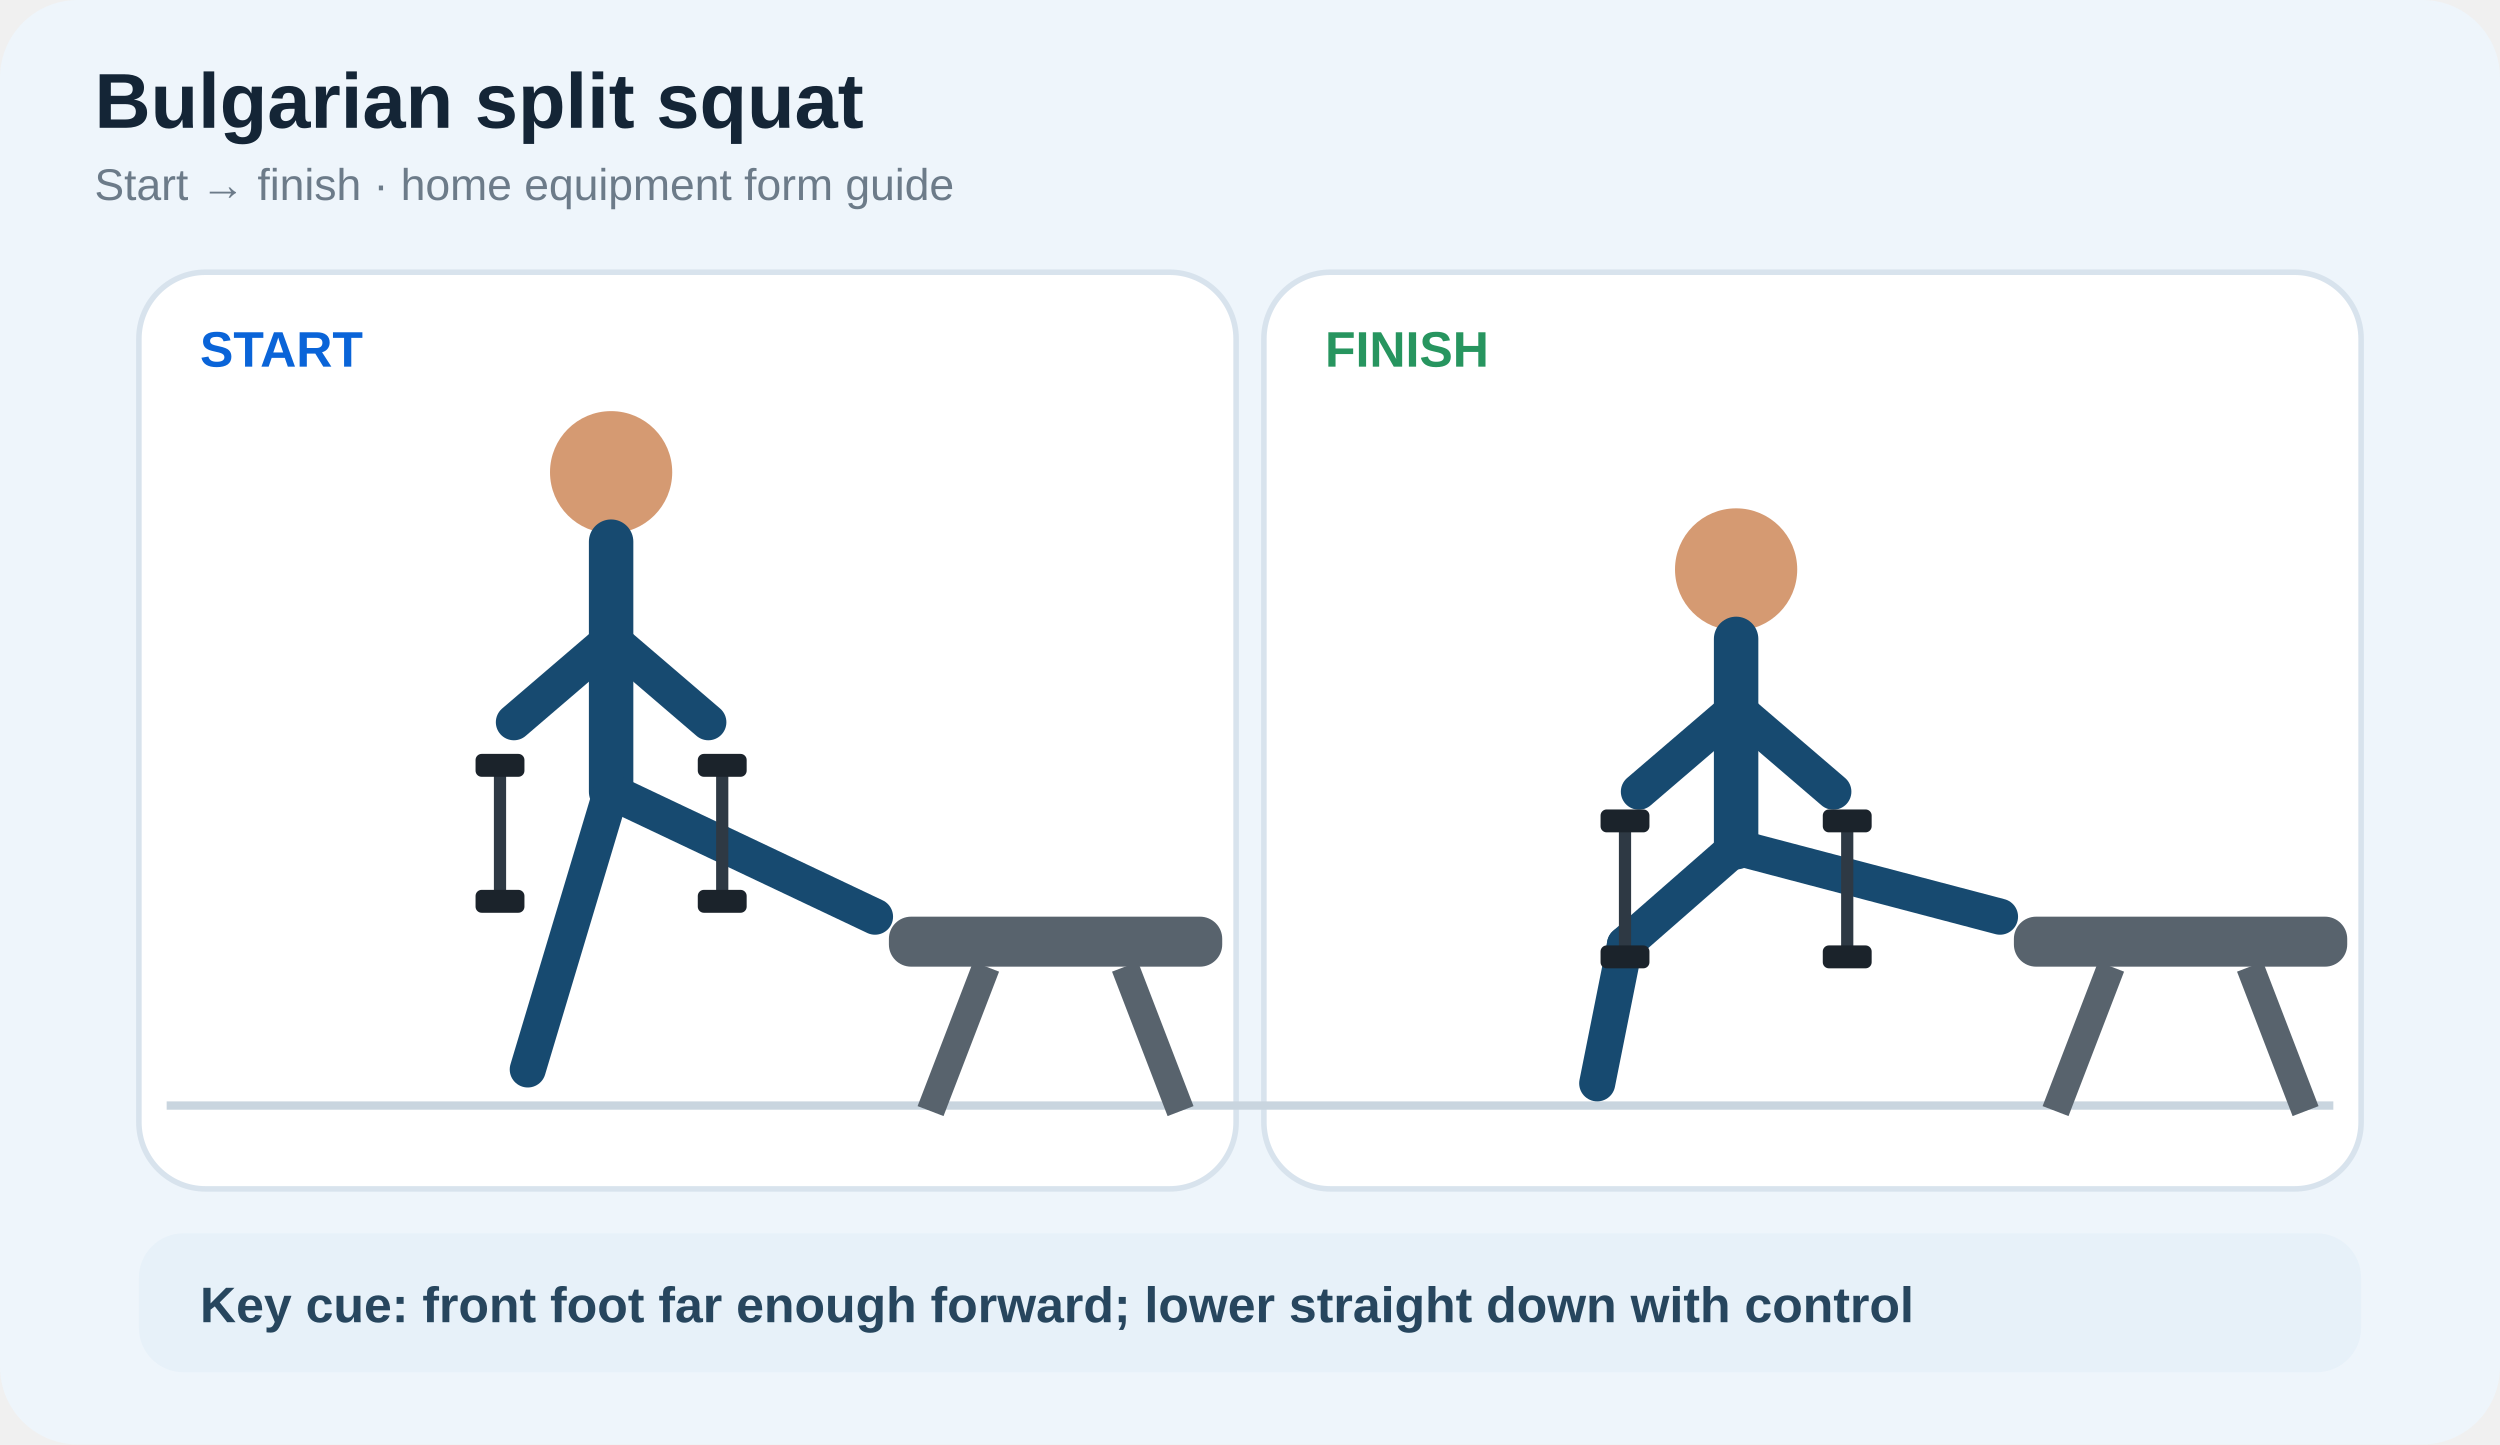
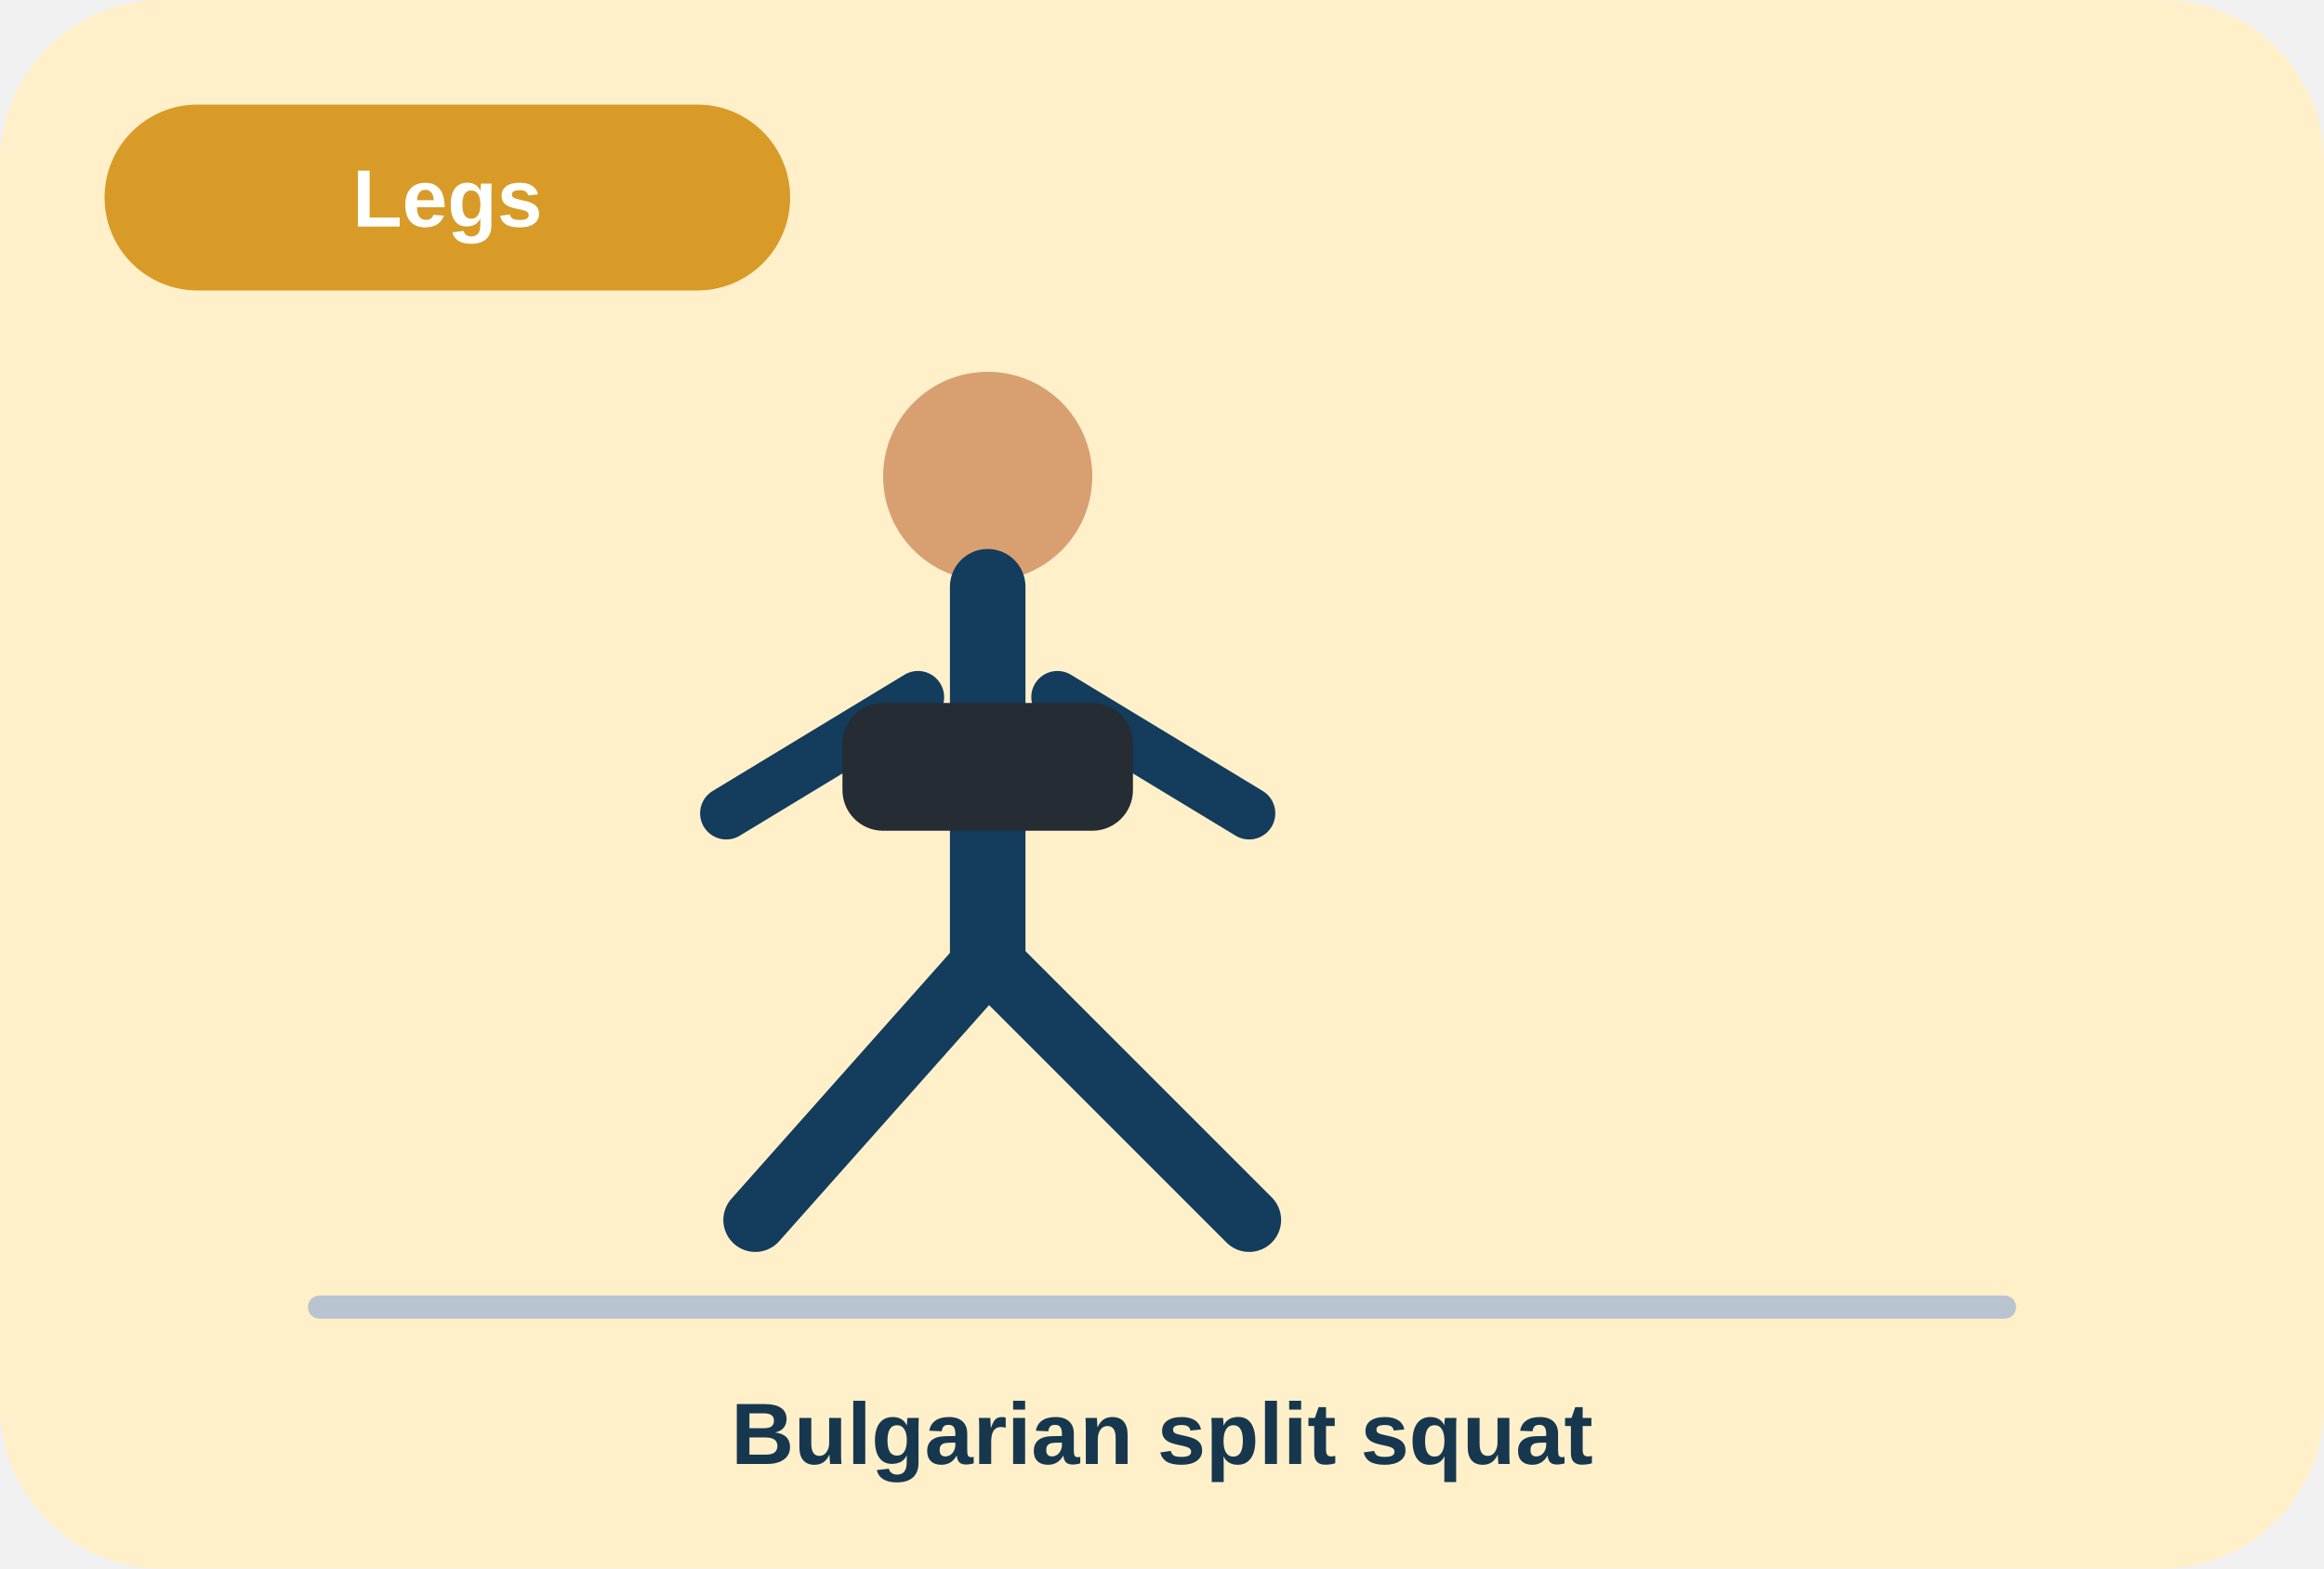
- <svg xmlns="http://www.w3.org/2000/svg" width="900" height="520" viewBox="0 0 900 520">
-   <rect width="900" height="520" rx="28" fill="#eef5fb" />
-   <text x="34" y="46" font-family="Arial" font-size="28" font-weight="700" fill="#142536">Bulgarian split squat</text>
-   <text x="34" y="72" font-family="Arial" font-size="16" fill="#6c7b89">Start → finish · home equipment form guide</text>
-   <rect x="50" y="98" width="395" height="330" rx="24" fill="#fff" stroke="#d8e3ed" stroke-width="2" />
-   <text x="72" y="132" font-family="Arial" font-size="18" font-weight="700" fill="#0a64d8">START</text>
-   <rect x="455" y="98" width="395" height="330" rx="24" fill="#fff" stroke="#d8e3ed" stroke-width="2" />
-   <text x="477" y="132" font-family="Arial" font-size="18" font-weight="700" fill="#27955f">FINISH</text>
-   <line x1="60" y1="398" x2="840" y2="398" stroke="#c9d5df" stroke-width="3" />
-   <g transform="rotate(0 380.0 330)">
-     <rect x="320" y="330" width="120" height="18" rx="8" fill="#58636d" />
-     <line x1="355" y1="348" x2="335" y2="400" stroke="#58636d" stroke-width="10" />
-     <line x1="405" y1="348" x2="425" y2="400" stroke="#58636d" stroke-width="10" />
-   </g>
-   <circle cx="220" cy="170" r="22" fill="#d59a72" />
-   <line x1="220" y1="195" x2="220" y2="285" stroke="#174a70" stroke-width="16" stroke-linecap="round" />
-   <line x1="220" y1="230" x2="185" y2="260" stroke="#174a70" stroke-width="13" stroke-linecap="round" />
-   <line x1="220" y1="230" x2="255" y2="260" stroke="#174a70" stroke-width="13" stroke-linecap="round" />
-   <line x1="220" y1="285" x2="190" y2="385" stroke="#174a70" stroke-width="13" stroke-linecap="round" />
-   <line x1="220" y1="285" x2="315" y2="330" stroke="#174a70" stroke-width="13" stroke-linecap="round" />
-   <g transform="translate(180 300) rotate(90) scale(0.55)">
-     <line x1="-38" y1="0" x2="38" y2="0" stroke="#2e3944" stroke-width="8" />
-     <rect x="-52" y="-16" width="15" height="32" rx="4" fill="#1b232b" />
-     <rect x="37" y="-16" width="15" height="32" rx="4" fill="#1b232b" />
-   </g>
-   <g transform="translate(260 300) rotate(90) scale(0.55)">
-     <line x1="-38" y1="0" x2="38" y2="0" stroke="#2e3944" stroke-width="8" />
-     <rect x="-52" y="-16" width="15" height="32" rx="4" fill="#1b232b" />
-     <rect x="37" y="-16" width="15" height="32" rx="4" fill="#1b232b" />
-   </g>
-   <g transform="rotate(0 785.0 330)">
-     <rect x="725" y="330" width="120" height="18" rx="8" fill="#58636d" />
-     <line x1="760" y1="348" x2="740" y2="400" stroke="#58636d" stroke-width="10" />
-     <line x1="810" y1="348" x2="830" y2="400" stroke="#58636d" stroke-width="10" />
-   </g>
-   <circle cx="625" cy="205" r="22" fill="#d59a72" />
-   <line x1="625" y1="230" x2="625" y2="305" stroke="#174a70" stroke-width="16" stroke-linecap="round" />
-   <line x1="625" y1="255" x2="590" y2="285" stroke="#174a70" stroke-width="13" stroke-linecap="round" />
-   <line x1="625" y1="255" x2="660" y2="285" stroke="#174a70" stroke-width="13" stroke-linecap="round" />
-   <line x1="625" y1="305" x2="585" y2="340" stroke="#174a70" stroke-width="13" stroke-linecap="round" />
-   <line x1="585" y1="340" x2="575" y2="390" stroke="#174a70" stroke-width="13" stroke-linecap="round" />
-   <line x1="625" y1="305" x2="720" y2="330" stroke="#174a70" stroke-width="13" stroke-linecap="round" />
-   <g transform="translate(585 320) rotate(90) scale(0.55)">
-     <line x1="-38" y1="0" x2="38" y2="0" stroke="#2e3944" stroke-width="8" />
-     <rect x="-52" y="-16" width="15" height="32" rx="4" fill="#1b232b" />
-     <rect x="37" y="-16" width="15" height="32" rx="4" fill="#1b232b" />
-   </g>
-   <g transform="translate(665 320) rotate(90) scale(0.55)">
-     <line x1="-38" y1="0" x2="38" y2="0" stroke="#2e3944" stroke-width="8" />
-     <rect x="-52" y="-16" width="15" height="32" rx="4" fill="#1b232b" />
-     <rect x="37" y="-16" width="15" height="32" rx="4" fill="#1b232b" />
-   </g>
-   <rect x="50" y="444" width="800" height="50" rx="16" fill="#e7f1f9" />
-   <text x="72" y="476" font-family="Arial" font-size="18" font-weight="600" fill="#27465e">Key cue: front foot far enough forward; lower straight down with control</text>
+ <svg xmlns="http://www.w3.org/2000/svg" width="400" height="270" viewBox="0 0 400 270">
+   <rect width="400" height="270" rx="28" fill="#fff0c9" />
+   <rect x="18" y="18" width="118" height="32" rx="16" fill="#d89b28" />
+   <text x="77" y="39" fill="#fff" font-family="-apple-system,Arial" font-size="14" font-weight="800" text-anchor="middle">Legs</text>
+   <path d="M55 225 H345" stroke="#b8c4cf" stroke-width="4" stroke-linecap="round" />
+   <circle cx="170" cy="82" r="18" fill="#d8a071" />
+   <path d="M170 101 L170 165" stroke="#133c5d" stroke-width="13" stroke-linecap="round" />
+   <path d="M170 165 L130 210 M170 165 L215 210" stroke="#133c5d" stroke-width="11" stroke-linecap="round" />
+   <path d="M158 120 L125 140 M182 120 L215 140" stroke="#133c5d" stroke-width="9" stroke-linecap="round" />
+   <rect x="145" y="121" width="50" height="22" rx="7" fill="#252c34" />
+   <text x="200" y="252" fill="#17374f" font-family="-apple-system,Arial" font-size="15" font-weight="800" text-anchor="middle">Bulgarian split squat</text>
</svg>
